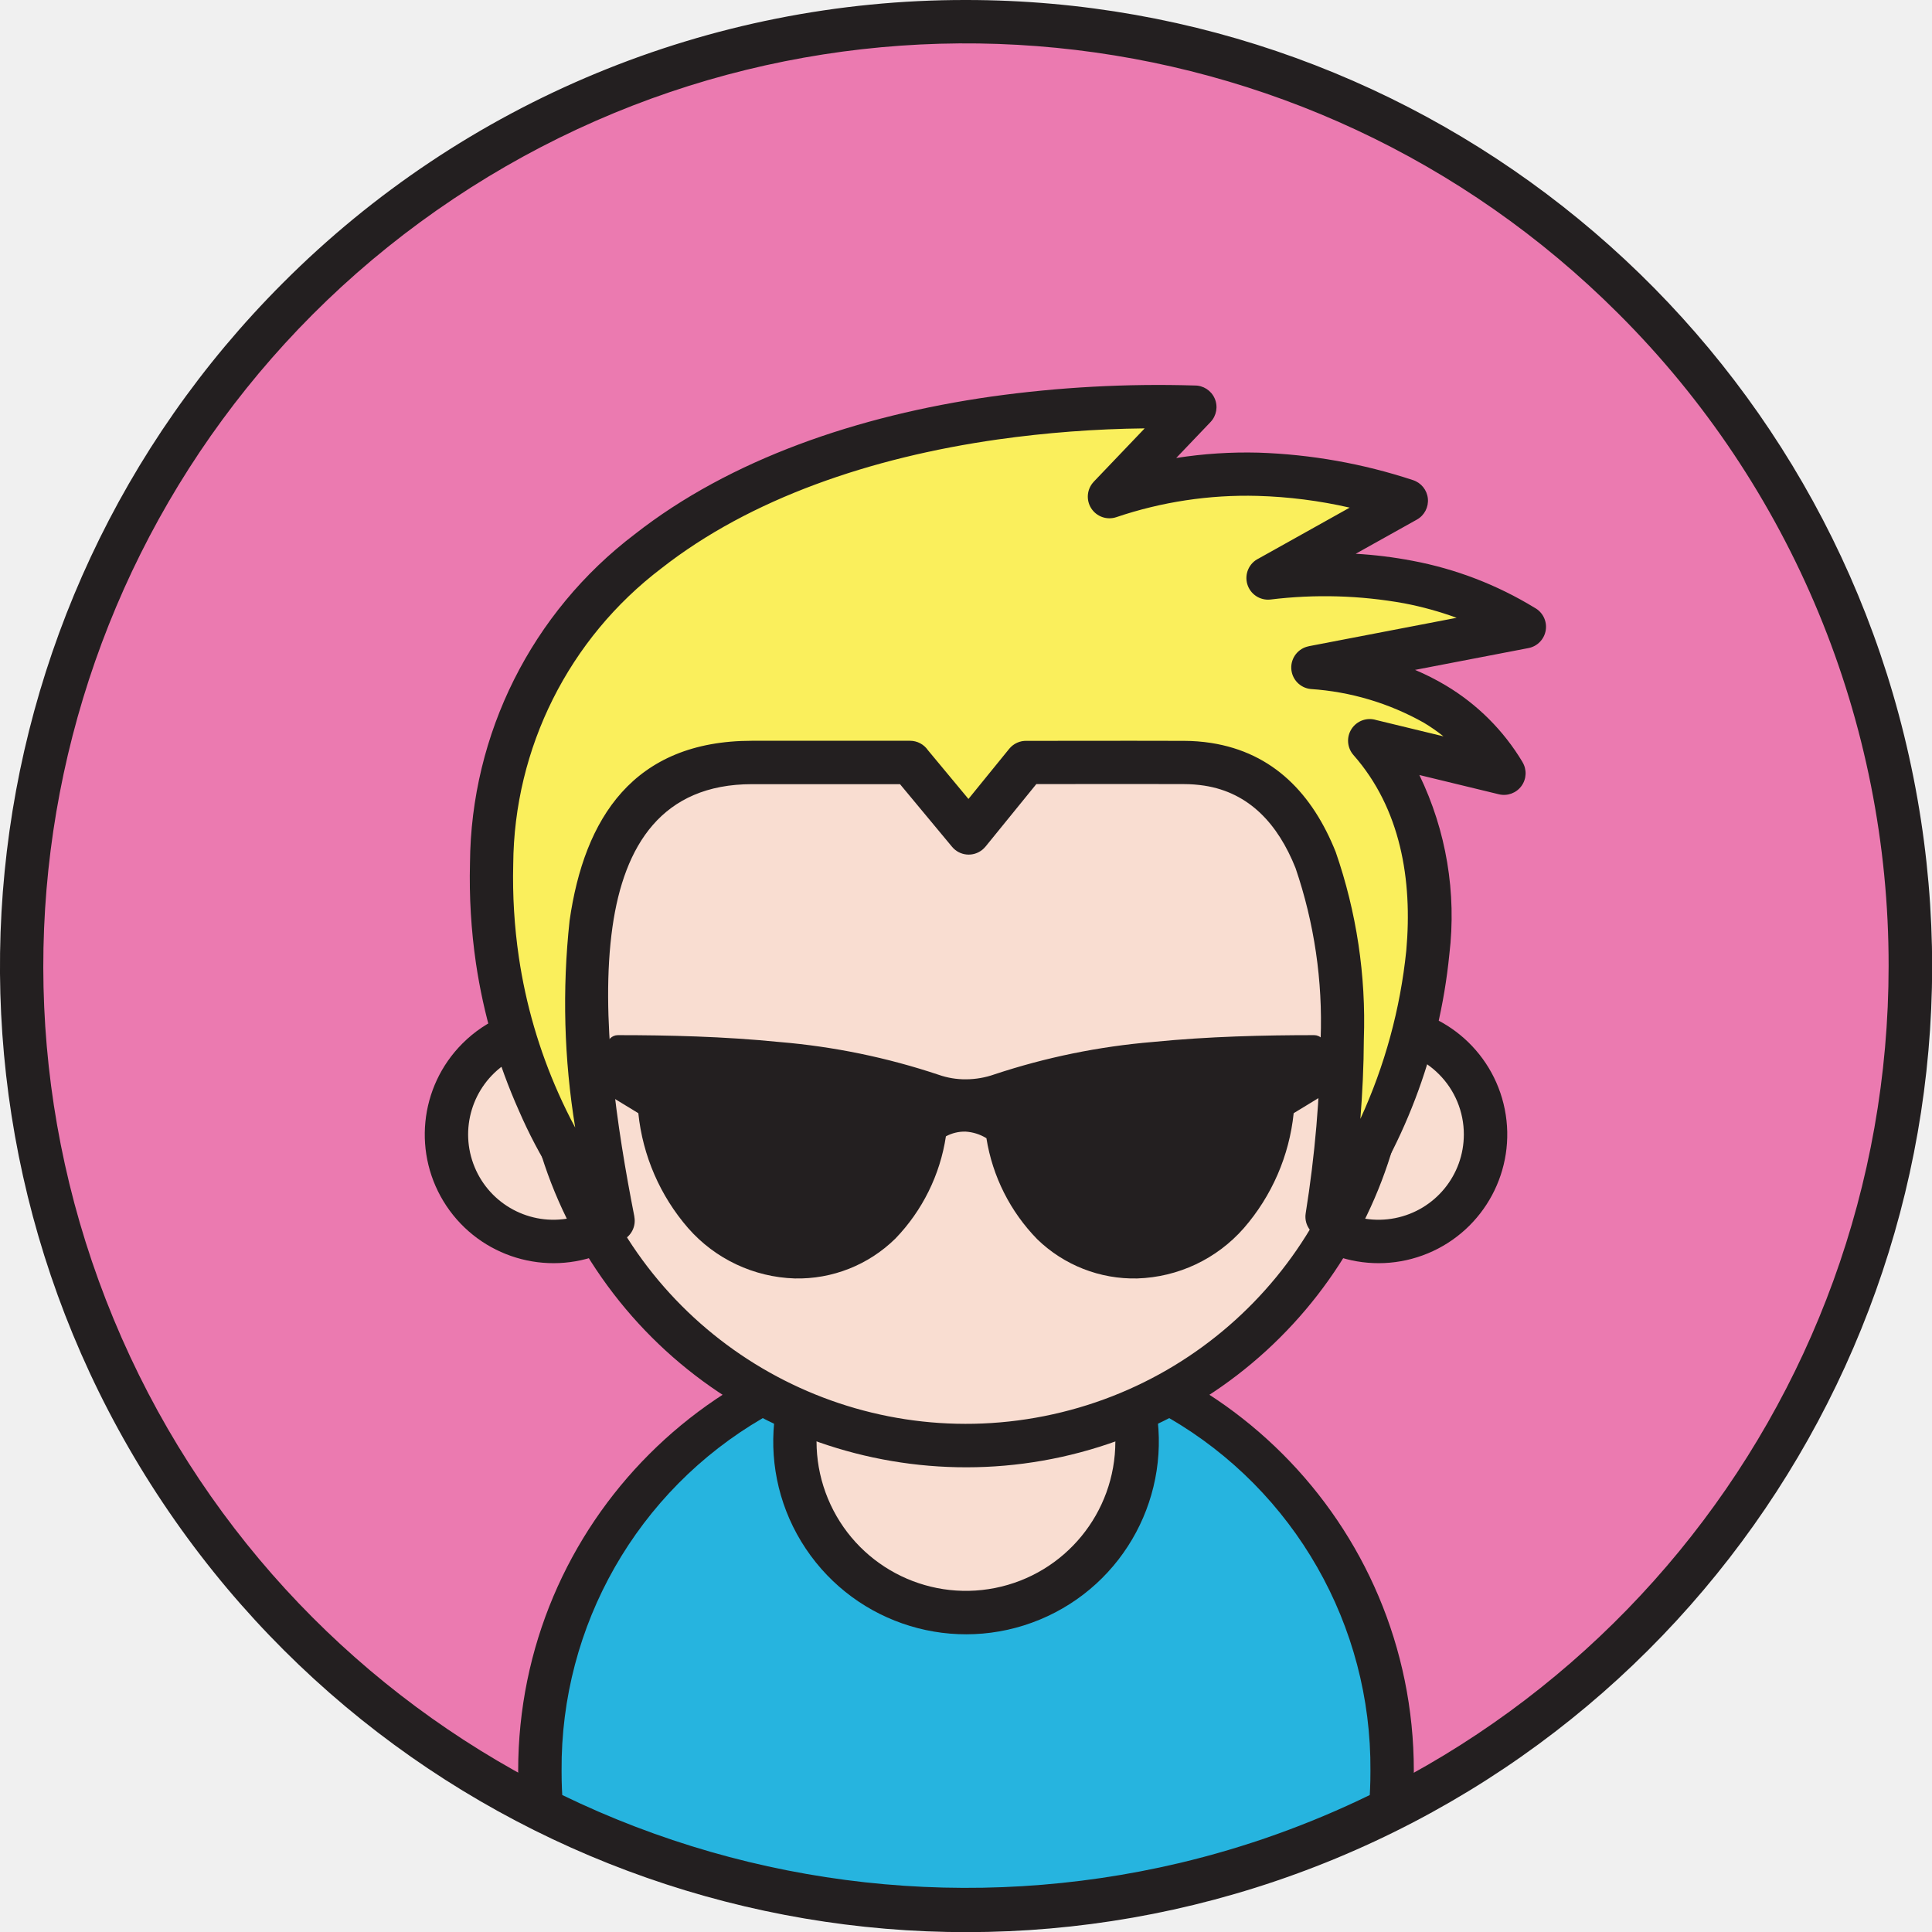
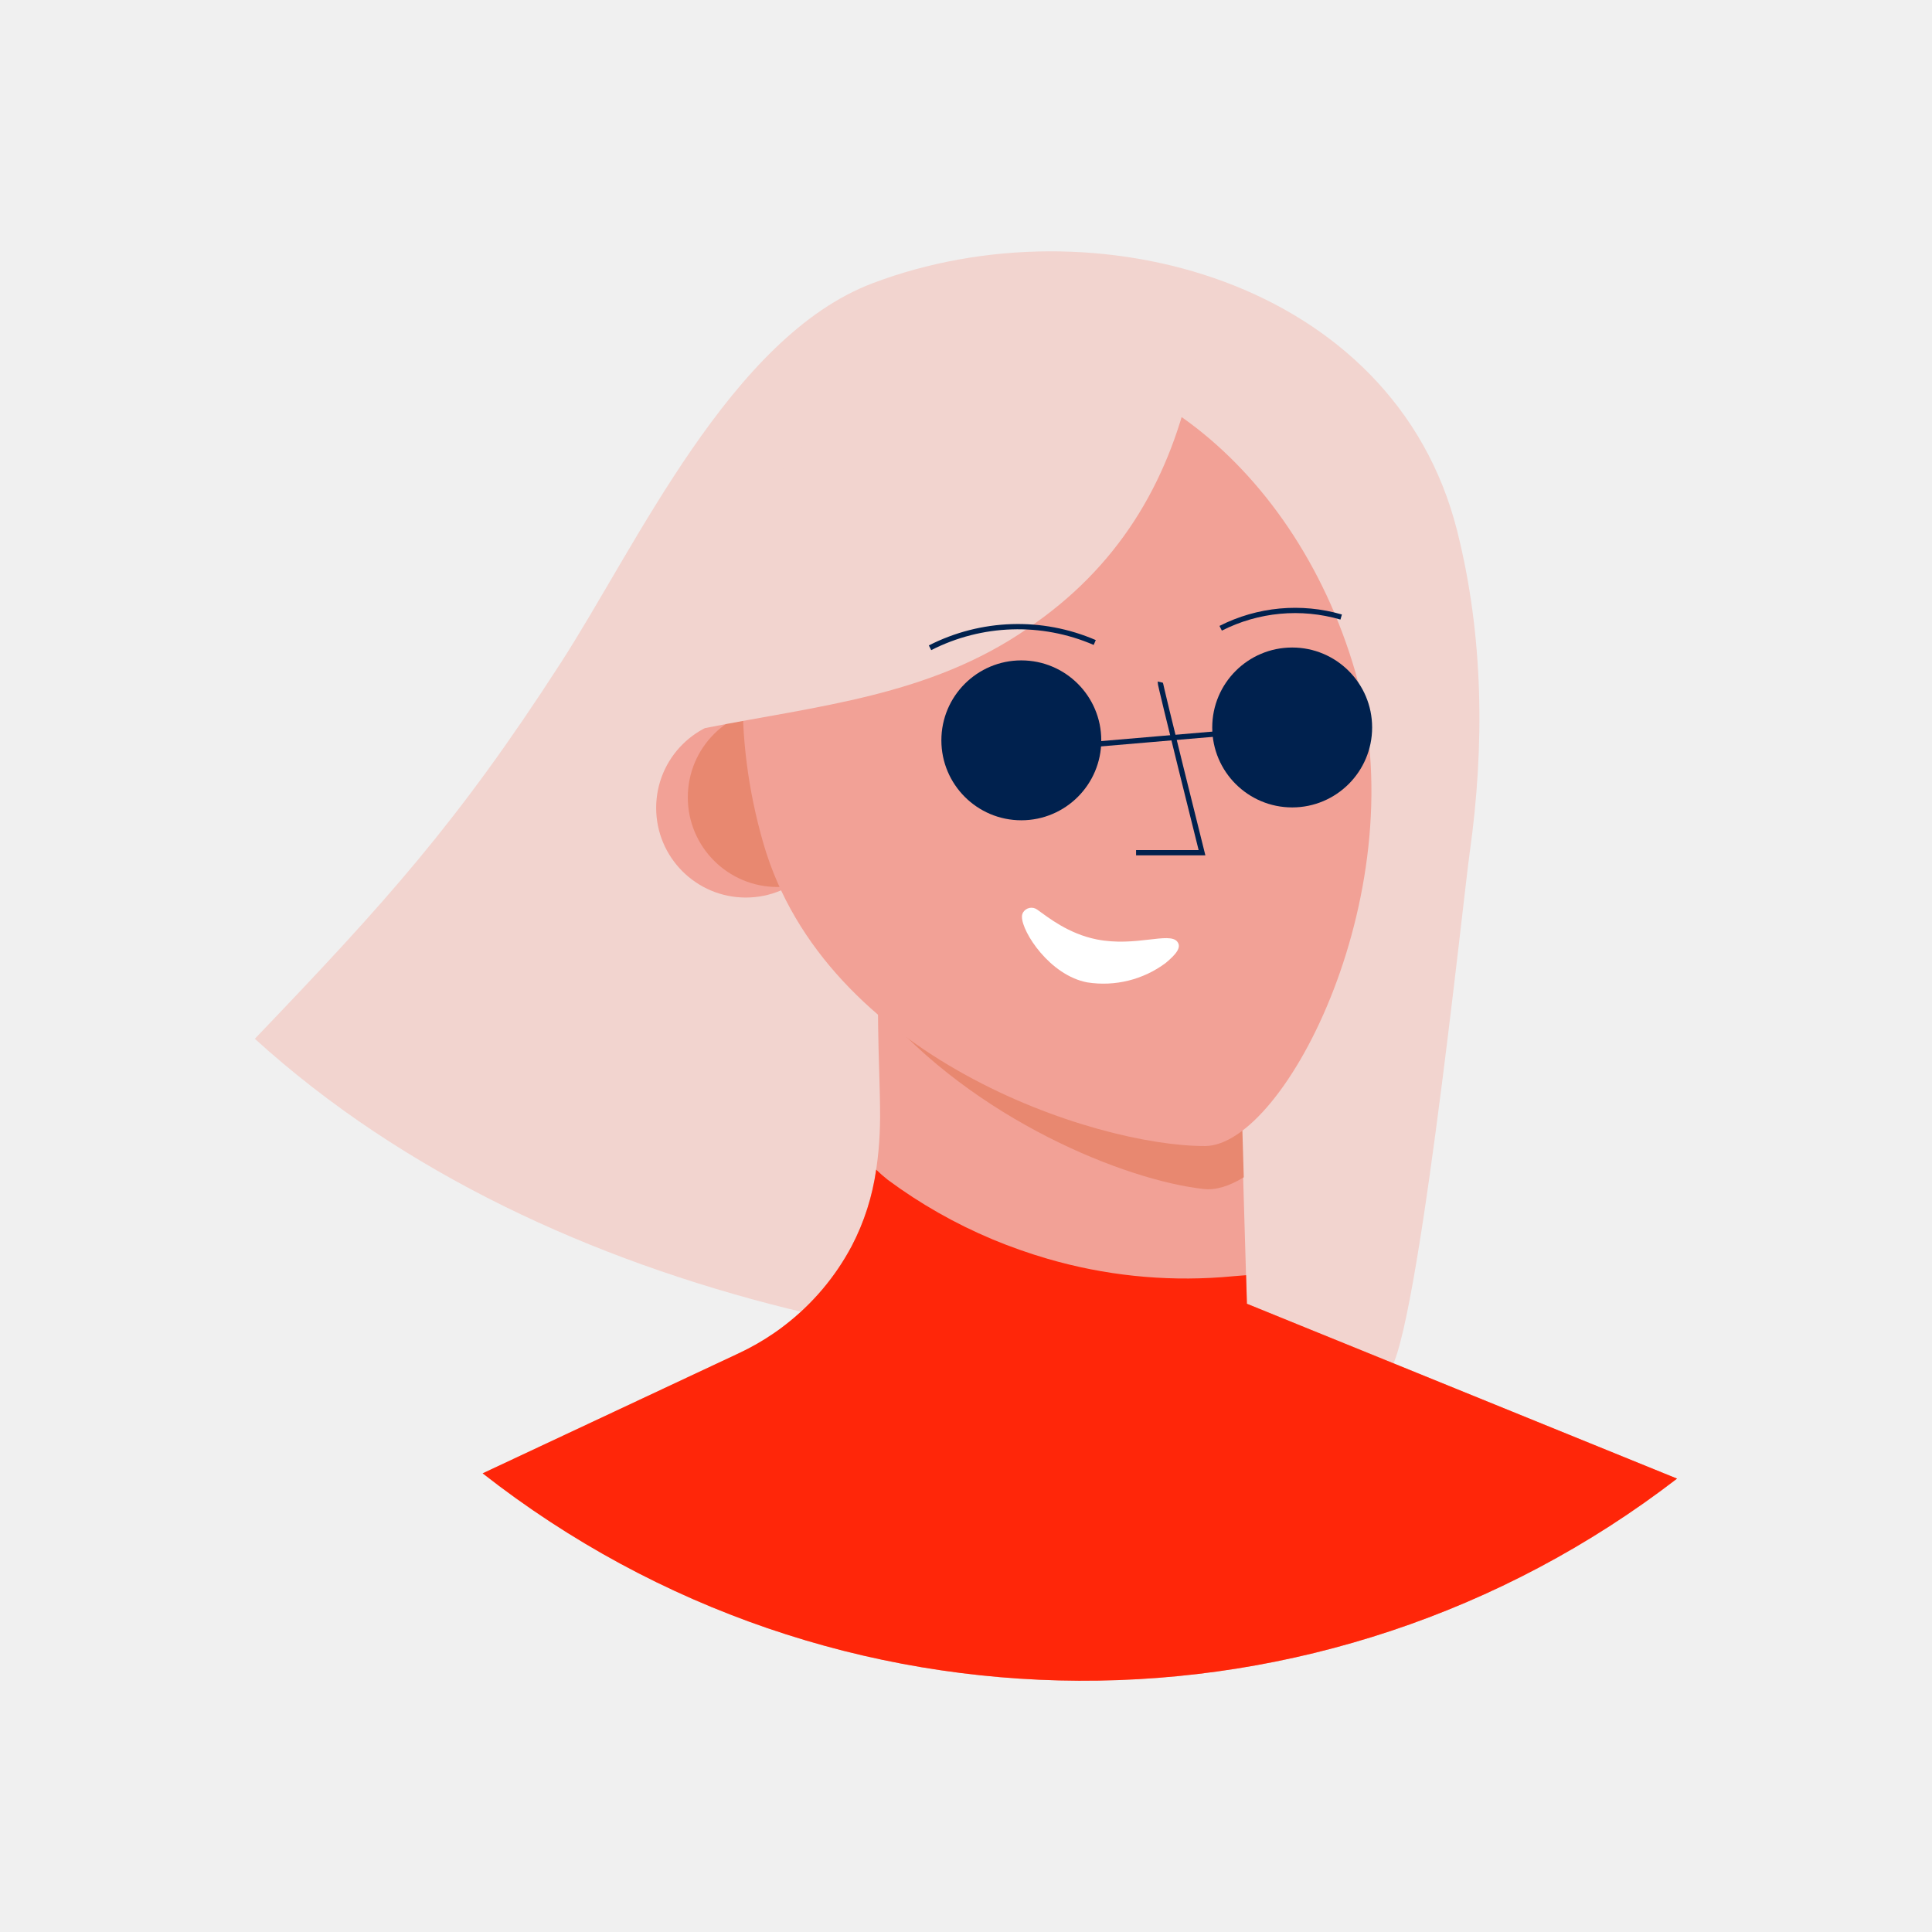
- <svg xmlns="http://www.w3.org/2000/svg" width="800px" height="800px" viewBox="0 0 89.048 89.048">
+ <svg xmlns="http://www.w3.org/2000/svg" width="800px" height="800px" viewBox="0 0 366.34 366.34" id="Layer_1" data-name="Layer 1">
  <defs>
-     <style>.a{fill:#eb7ab0;}.b{fill:#231f20;}.b,.c,.e,.f{fill-rule:evenodd;}.c{fill:#26b4df;}.d,.e{fill:#f9ddd1;}.f{fill:#faef5c;}</style>
+     <style>.cls-1{fill:#f2d4cf;}.cls-2{fill:#f2a196;}.cls-3{fill:#e88870;}.cls-4{fill:#00214e;}.cls-5{fill:none;stroke:#00214e;stroke-miterlimit:10;}.cls-6{fill:#ff2609;}.cls-7{fill:#ffffff;}</style>
  </defs>
-   <circle class="a" cx="44.524" cy="44.524" r="43.524" />
-   <path class="b" d="M44.524,0A44.525,44.525,0,1,1,13.041,13.041,44.385,44.385,0,0,1,44.524,0ZM74.593,14.455A42.524,42.524,0,1,0,87.048,44.524,42.392,42.392,0,0,0,74.593,14.455Z" />
-   <path class="c" d="M64.085,83.377a43.573,43.573,0,0,1-39.122,0c-.052-.581-.08-1.168-.08-1.762a19.641,19.641,0,1,1,39.281,0C64.165,82.209,64.137,82.796,64.085,83.377Z" />
-   <path class="b" d="M64.534,84.268a44.467,44.467,0,0,1-40.021,0,.998.998,0,0,1-.548-.866c-.026-.299-.046-.585-.058-.858-.016-.35-.024-.662-.024-.929a20.641,20.641,0,0,1,41.282,0c0,.267-.009.579-.024.929-.013.29-.035.598-.063.919a.995.995,0,0,1-.544.803l.001.002ZM54.36,85.87a42.228,42.228,0,0,0,8.774-3.135l.014-.277c.011-.236.017-.516.017-.843a18.641,18.641,0,1,0-37.281,0c0,.327.006.607.016.843l.015.277A42.686,42.686,0,0,0,54.36,85.87Z" />
-   <circle class="d" cx="44.524" cy="66.439" r="7.885" transform="translate(-30.3895 94.4476) rotate(-76.6718)" />
-   <path class="b" d="M44.524,57.554a8.886,8.886,0,1,1-6.282,2.603,8.857,8.857,0,0,1,6.282-2.603Zm4.868,4.016a6.886,6.886,0,1,0,2.016,4.868A6.864,6.864,0,0,0,49.392,61.571Z" />
-   <path class="e" d="M63.539,47.357a4.931,4.931,0,1,1-4.931,4.931A4.931,4.931,0,0,1,63.539,47.357Z" />
-   <path class="b" d="M63.539,46.357a5.932,5.932,0,1,1-4.194,1.737,5.913,5.913,0,0,1,4.194-1.737Zm2.78,3.151a3.932,3.932,0,1,0,1.151,2.78A3.92,3.92,0,0,0,66.319,49.508Z" />
-   <path class="e" d="M25.51,47.357a4.931,4.931,0,1,1-4.931,4.931A4.931,4.931,0,0,1,25.51,47.357Z" />
-   <path class="b" d="M25.51,46.357a5.932,5.932,0,1,1-4.194,1.737A5.913,5.913,0,0,1,25.51,46.357Zm2.78,3.151a3.932,3.932,0,1,0,1.151,2.78A3.92,3.92,0,0,0,28.29,49.508Z" />
-   <circle class="d" cx="44.524" cy="47.126" r="19.5" />
-   <path class="b" d="M44.524,26.626A20.501,20.501,0,1,1,30.029,32.63,20.437,20.437,0,0,1,44.524,26.626Zm13.082,7.418A18.5,18.5,0,1,0,63.024,47.126,18.443,18.443,0,0,0,57.606,34.044Z" />
-   <path class="b" d="M60.57,50.15l-1.409.858c-.512,4.74-3.62,7.364-6.75,7.419-2.851.05-5.717-1.84-6.495-6.273a2.374,2.374,0,0,0-2.768-.097c-.753,4.501-3.639,6.42-6.511,6.37-3.129-.055-6.237-2.679-6.75-7.419L28.478,50.15V48.211c4.614,0,10.265.235,14.616,1.795a4.412,4.412,0,0,0,2.903-.016c4.345-1.546,9.975-1.78,14.573-1.78Z" />
-   <path class="b" d="M60.797,50.596l-1.17.712A9.574,9.574,0,0,1,57.326,56.61a6.816,6.816,0,0,1-4.907,2.315,6.398,6.398,0,0,1-4.61-1.806,8.593,8.593,0,0,1-2.344-4.658,2.081,2.081,0,0,0-.965-.304,1.819,1.819,0,0,0-.902.218A8.655,8.655,0,0,1,41.27,57.087a6.4,6.4,0,0,1-4.641,1.838A6.816,6.816,0,0,1,31.722,56.61a9.573,9.573,0,0,1-2.301-5.302l-1.202-.732a.498.498,0,0,1-.239-.426h-.001V48.211a.5.5,0,0,1,.5-.5c2.312,0,4.89.06,7.455.317a31.343,31.343,0,0,1,7.329,1.51,3.707,3.707,0,0,0,1.265.209,3.997,3.997,0,0,0,1.304-.227A31.503,31.503,0,0,1,53.14,48.025c2.558-.255,5.127-.314,7.43-.314a.5.5,0,0,1,.5.5V50.15a.5.5,0,0,1-.273.446Zm-1.896-.014,1.169-.712V48.712c-2.161.009-4.519.075-6.833.305a30.513,30.513,0,0,0-7.074,1.444,5.008,5.008,0,0,1-1.632.281,4.697,4.697,0,0,1-1.605-.267,30.364,30.364,0,0,0-7.09-1.455c-2.321-.232-4.689-.299-6.858-.308v1.159l1.164.708.005.003a.498.498,0,0,1,.236.373A8.671,8.671,0,0,0,32.46,55.938a5.824,5.824,0,0,0,4.185,1.991,5.412,5.412,0,0,0,3.926-1.553,7.792,7.792,0,0,0,2.083-4.391.498.498,0,0,1,.23-.352,2.879,2.879,0,0,1,1.651-.472,3.167,3.167,0,0,1,1.637.564.498.498,0,0,1,.236.343A7.722,7.722,0,0,0,48.501,56.4a5.416,5.416,0,0,0,3.902,1.529,5.824,5.824,0,0,0,4.184-1.991,8.671,8.671,0,0,0,2.077-4.983h0A.497.497,0,0,1,58.901,50.582Z" />
-   <path class="f" d="M63.133,34.141l6.188,1.5c-1.496-2.46-4.066-4.415-8.813-4.875l9.75-1.875c-3.199-1.98-7.113-2.77-11.812-2.25l6.375-3.562a21.381,21.381,0,0,0-13.688-.187l3.938-4.125c-16.452-.477-34.913,6.081-32.144,25.497a24.083,24.083,0,0,0,5.331,12.005c-1.636-8.346-3.208-21.123,6.405-21.123h7.283l2.702,3.251,2.642-3.251c2.188,0,5.096-.009,7.283,0,8.649.035,7.691,13.89,6.592,20.936C64.276,52.334,68.912,40.697,63.133,34.141Z" />
-   <path class="b" d="M63.437,33.189l3.095.75a8.297,8.297,0,0,0-.909-.63,12.281,12.281,0,0,0-5.207-1.551.997.997,0,0,1-.094-1.971l0-.002,6.815-1.31a15.513,15.513,0,0,0-2.408-.666,20.578,20.578,0,0,0-6.172-.176.998.998,0,0,1-.546-1.89l4.198-2.346a21.845,21.845,0,0,0-4.254-.541,18.728,18.728,0,0,0-6.504.981.997.997,0,0,1-1.039-1.632l-.001-.001,2.349-2.46a52.678,52.678,0,0,0-6.778.512c-5.856.835-11.393,2.721-15.49,5.933A17.284,17.284,0,0,0,23.655,39.84a25.156,25.156,0,0,0,.26,4.282,24.044,24.044,0,0,0,1.825,6.273c.239.539.498,1.067.772,1.578a35.428,35.428,0,0,1-.259-9.539c.674-4.727,2.948-8.291,8.409-8.291h7.283a1,1,0,0,1,.824.434l1.868,2.248,1.878-2.311a.995.995,0,0,1,.814-.367l2.249-.002c1.698-.002,3.515-.004,4.998.002a8.306,8.306,0,0,1,1.242.096c2.892.451,4.686,2.375,5.745,5.022a23.769,23.769,0,0,1,1.298,8.63c-.005,1.246-.066,2.487-.16,3.676a24.598,24.598,0,0,0,2.116-7.756c.293-3.265-.265-6.553-2.434-9.014a.999.999,0,0,1,1.053-1.612Zm5.65,3.421L65.42,35.721a14.917,14.917,0,0,1,1.382,8.266A25.896,25.896,0,0,1,61.956,56.684.996.996,0,0,1,60.18,55.927a55.108,55.108,0,0,0,.69-8.04,21.851,21.851,0,0,0-1.158-7.88c-.805-2.015-2.123-3.472-4.198-3.795a6.29,6.29,0,0,0-.942-.072h-.004c-1.481-.006-3.295-.004-4.99-.002l-1.813.002-2.344,2.884-.001-.001a.986.986,0,0,1-.136.137.996.996,0,0,1-1.402-.129l-2.4-2.888H34.663c-4.152,0-5.898,2.825-6.432,6.572-.583,4.092.205,9.265,1.008,13.36l-.003.001a.996.996,0,0,1-1.724.851,22.416,22.416,0,0,1-3.592-5.728,26.057,26.057,0,0,1-1.982-6.796,27.128,27.128,0,0,1-.276-4.617,19.208,19.208,0,0,1,7.602-15.169C33.66,21.171,39.529,19.157,45.7,18.277a55.554,55.554,0,0,1,9.354-.509.997.997,0,0,1,.74,1.685l-1.581,1.656a20.944,20.944,0,0,1,3.787-.246,25.375,25.375,0,0,1,7.125,1.266v0a.997.997,0,0,1,.18,1.82l-2.82,1.575a19.933,19.933,0,0,1,2.617.323,16.72,16.72,0,0,1,5.629,2.164.998.998,0,0,1-.285,1.86l-5.225,1.005a11.36,11.36,0,0,1,1.424.721,10.226,10.226,0,0,1,3.527,3.524l-.001.001a.997.997,0,0,1-1.085,1.488Z" />
+   <path class="cls-1" d="M204.81,257.42a387,387,0,0,1-55.49-9.31c-37-9.22-72.78-25.5-101-51.14,24.9-26,38.47-41,58-71.26,14.48-22.42,32.28-61.84,59.13-72,42.06-15.93,98.88-.45,110.83,46.87,5.06,20,5.25,40.92,2.38,61.26-1.29,9.17-10.57,98.69-15.9,98.61C243.43,260.12,224.05,259.33,204.81,257.42Z" />
+   <path class="cls-2" d="M318,280.37a184.56,184.56,0,0,1-226.48-1l48.66-22.81a47.68,47.68,0,0,0,4.35-2.34l1.12-.7c.4-.25.79-.51,1.18-.78a46.54,46.54,0,0,0,14.67-16.47c4-7.55,5.32-15.89,5.38-24.39,0-5.72-.31-11.44-.37-17.17q-.06-4.75-.1-9.51l2,1,5.2,2.69,30.29,5.15,31.12,5.3.94,32,.47,15.87,11.47,4.67,9,3.64Z" />
+   <path class="cls-3" d="M235.84,223.23c-2.72,1.68-5.29,2.47-7.54,2.23-14.79-1.59-43.64-13.18-61.8-34.63q0-1.58-.06-3.15-.06-4.76-.1-9.51l2,1,5.2,2.69L203.81,187l31.12,5.3Z" />
+   <circle class="cls-2" cx="141.42" cy="153.19" r="17" />
+   <circle class="cls-3" cx="147.42" cy="151.19" r="17" />
+   <path class="cls-2" d="M257,127.44c11.75,40.69-13.2,89.87-28.54,89.87-21,0-72-16.77-83.73-57.46S148.56,78.93,179.56,70,245.22,86.76,257,127.44Z" />
+   <circle class="cls-4" cx="193.66" cy="140.38" r="15.16" />
+   <circle class="cls-4" cx="245.02" cy="137.94" r="15.16" />
+   <path class="cls-1" d="M225.66,73.05c-4.31,18.71-13.7,34.59-30.86,46.15C176.28,132,155,133.83,133.67,138.06c.54-13.11.83-27.15,7.59-38.85a79.54,79.54,0,0,1,32.31-30.36C188.38,61.2,211.29,53.7,227.92,59A112,112,0,0,1,225.66,73.05Z" />
+   <path class="cls-5" d="M220,129.34c-.08.35,7.92,32.35,7.92,32.35h-12.5" />
+   <path class="cls-5" d="M231.46,119.13A31.18,31.18,0,0,1,254.31,117" />
+   <path class="cls-5" d="M176.35,122.83a36.72,36.72,0,0,1,31.23-1" />
+   <line class="cls-5" x1="205.92" y1="141.27" x2="231.46" y2="139.09" />
+   <path class="cls-6" d="M318,280.37a184.56,184.56,0,0,1-226.48-1l48.66-22.81a46.83,46.83,0,0,0,6.65-3.82c.64-.44,1.28-.9,1.89-1.38a46.35,46.35,0,0,0,12.78-15.09,44.69,44.69,0,0,0,4.64-14.48,28.66,28.66,0,0,0,2.22,1.94A95.14,95.14,0,0,0,188.19,235a99,99,0,0,0,10.46,3.69,93.52,93.52,0,0,0,33,3.49c1.54-.12,3.09-.27,4.63-.38l.15,5.08v.33l12.1,4.92Z" />
+   <path class="cls-7" d="M194,173a1.86,1.86,0,0,1,2.69-.51c2.07,1.47,5.87,4.56,11.27,5.64,7.36,1.46,13.75-1.48,15.27.42.86,1.07-.19,2.37-2.2,4.05a19.73,19.73,0,0,1-14.85,3.68c-7.09-1.32-12.4-9.53-12.4-12.43A1.65,1.65,0,0,1,194,173Z" />
</svg>
